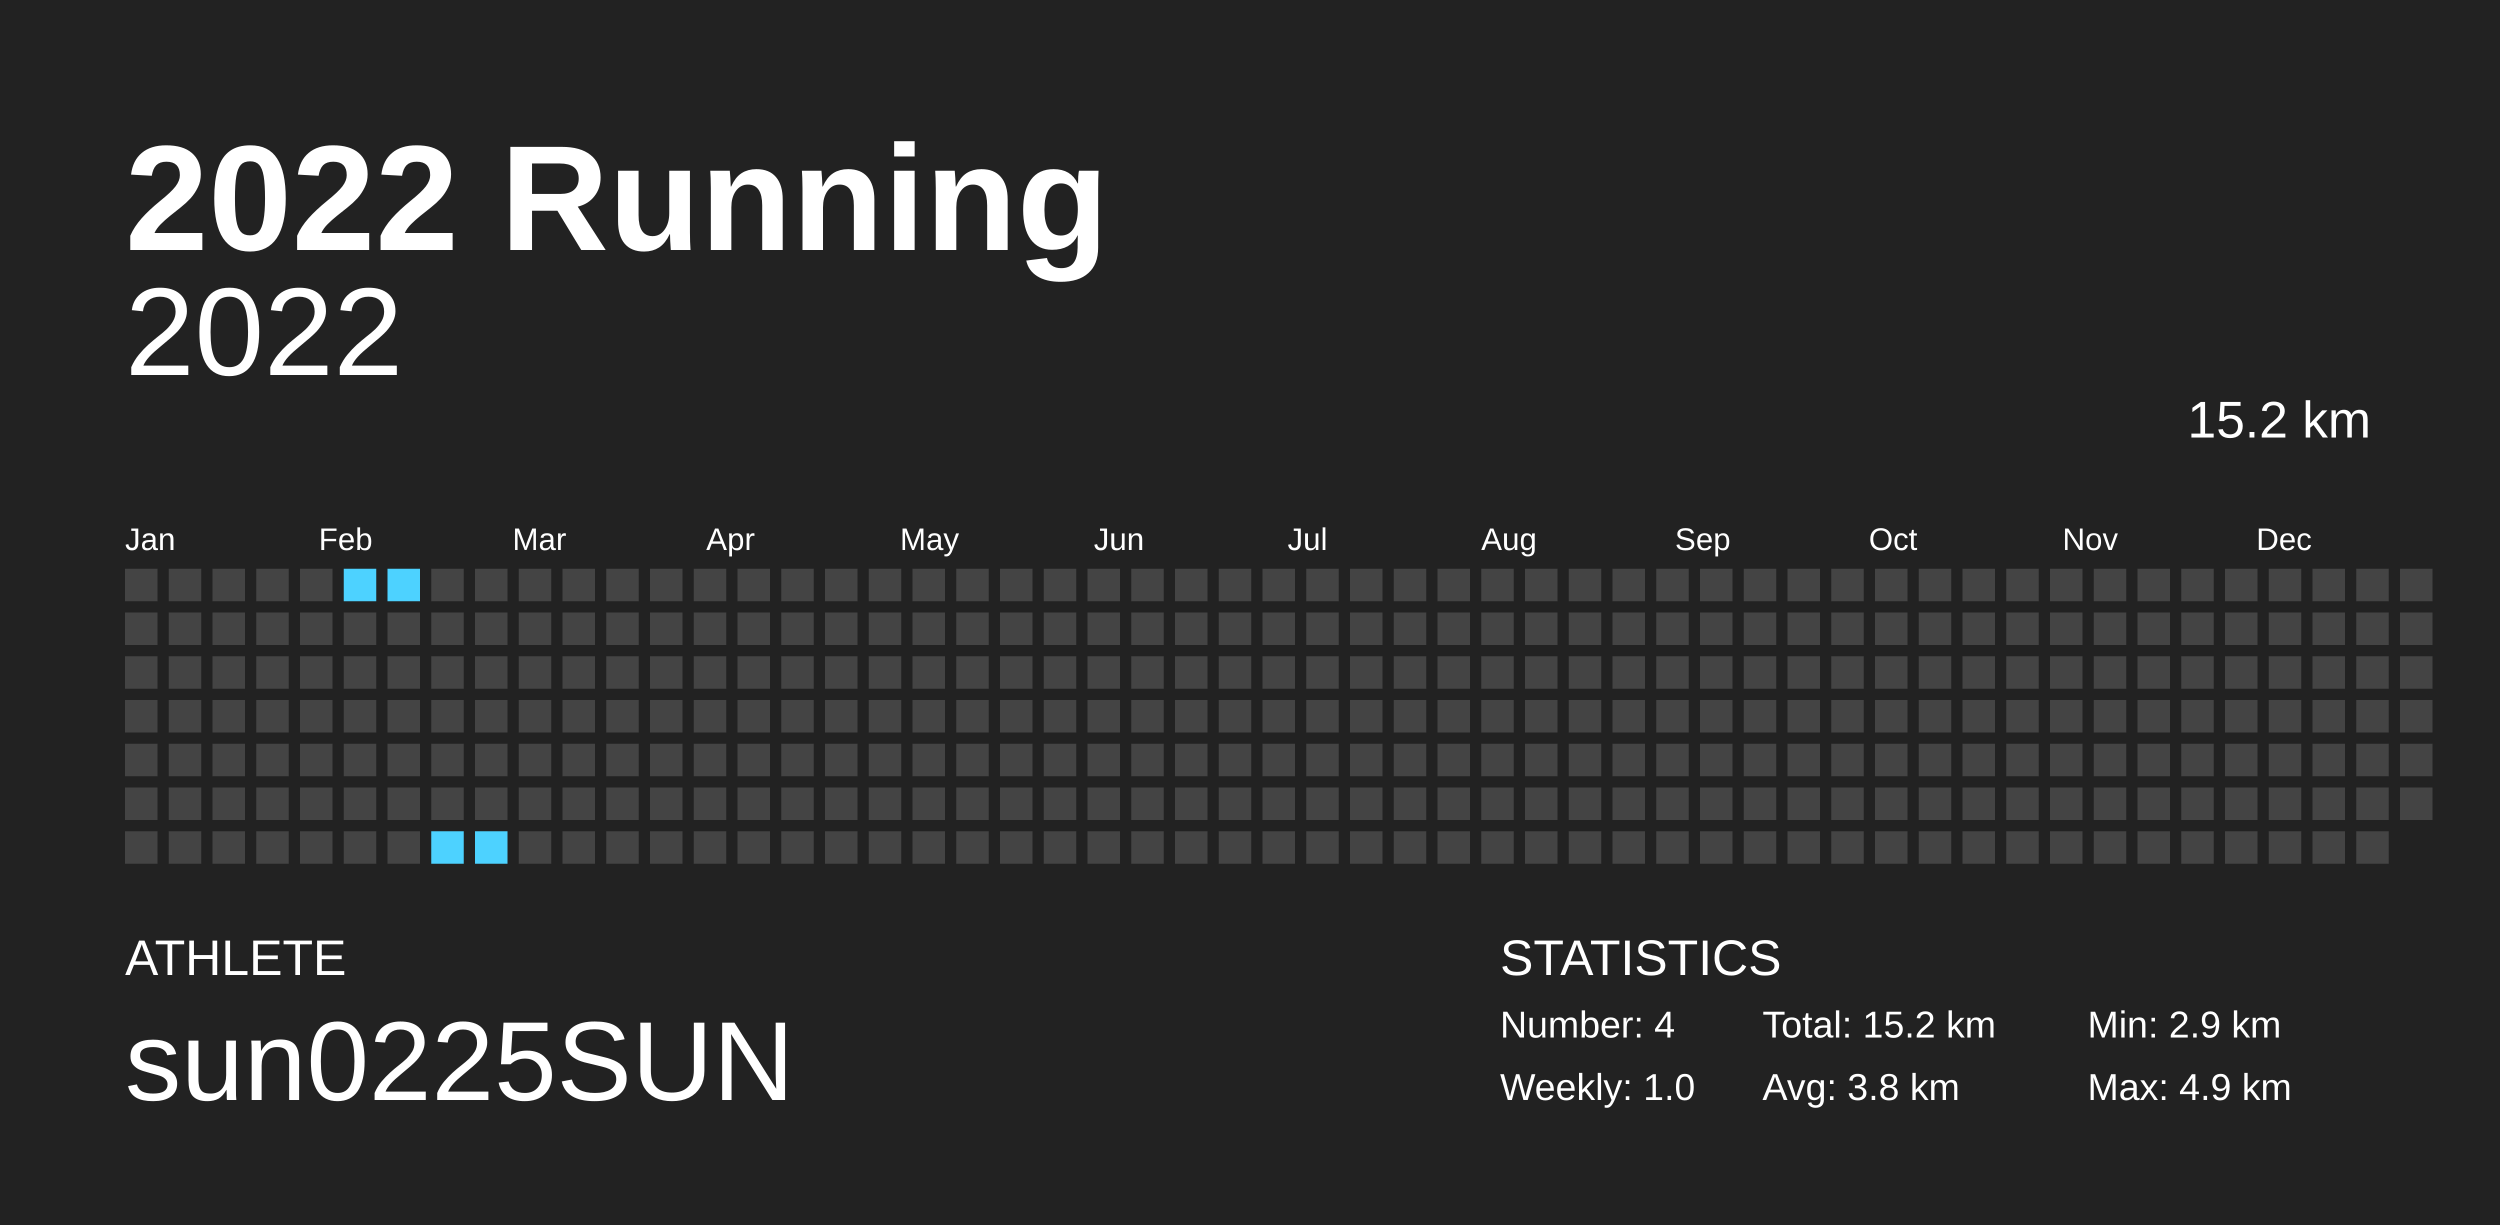
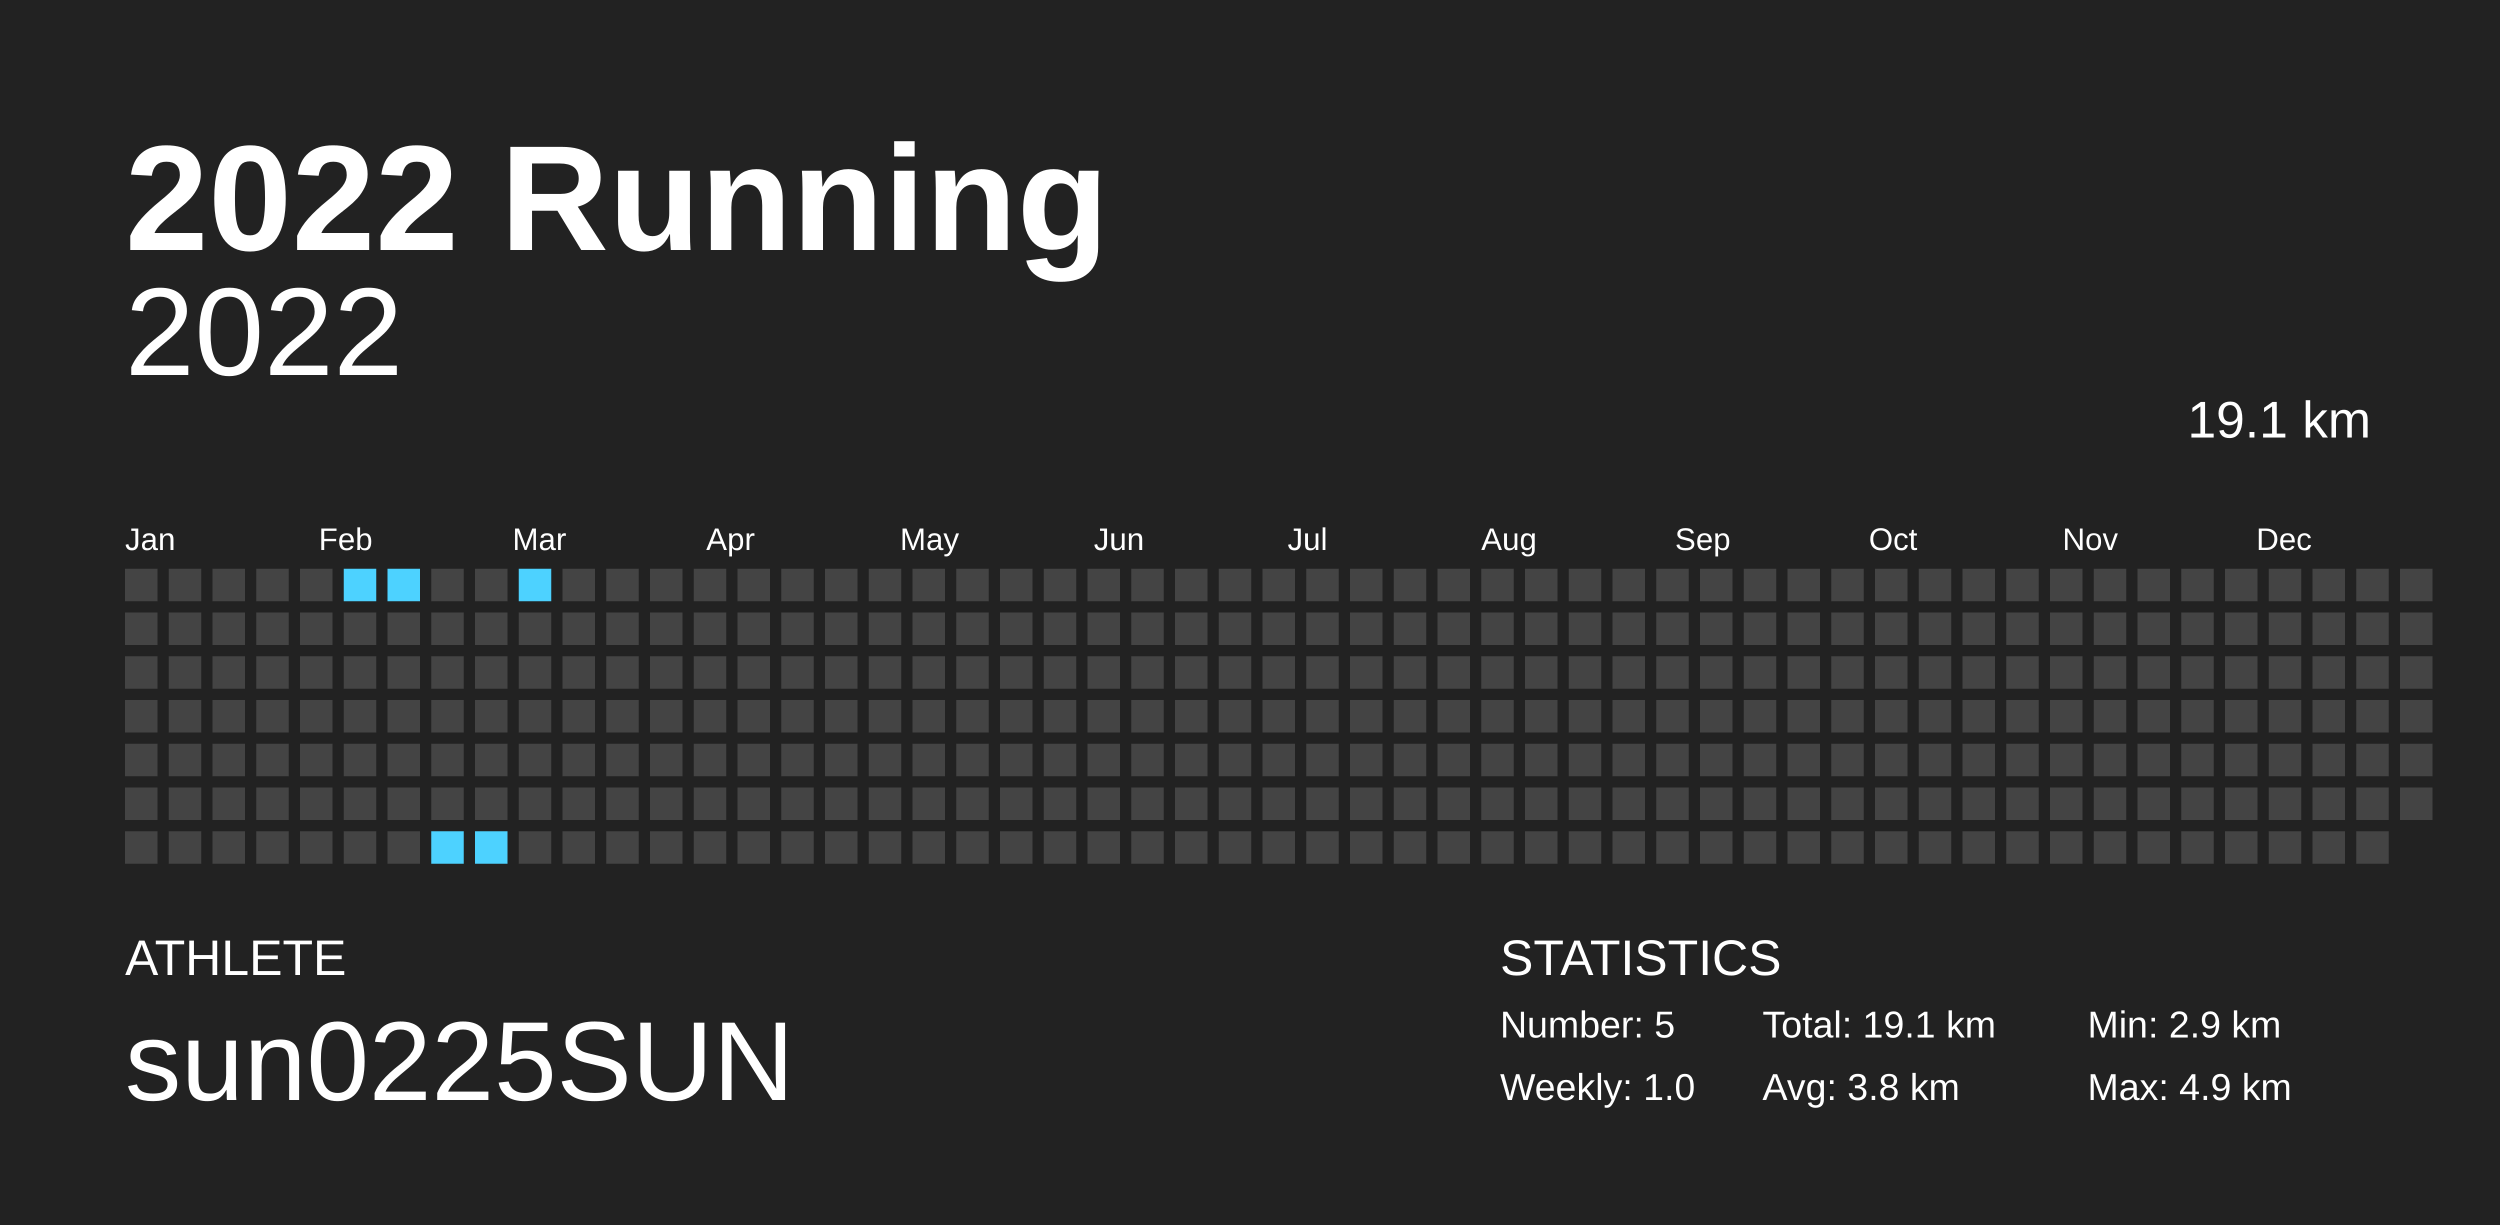
<svg xmlns="http://www.w3.org/2000/svg" baseProfile="full" height="98mm" version="1.1" viewBox="0,0,200,98" width="200mm">
  <defs />
  <rect fill="#222222" height="98" width="200" x="0" y="0" />
  <text fill="#FFFFFF" style="font-size:12px; font-family:Arial; font-weight:bold;" x="10" y="20">2022 Running</text>
  <text fill="#FFFFFF" style="font-size:4px; font-family:Arial" x="10" y="78">ATHLETE</text>
  <text fill="#FFFFFF" style="font-size:9px; font-family:Arial" x="10" y="88">sun0225SUN</text>
  <text fill="#FFFFFF" style="font-size:4px; font-family:Arial" x="120" y="78">STATISTICS</text>
-   <text fill="#FFFFFF" style="font-size:3px; font-family:Arial" x="120" y="83">Number: 4</text>
+   <text fill="#FFFFFF" style="font-size:3px; font-family:Arial" x="120" y="83">Number: 5</text>
  <text fill="#FFFFFF" style="font-size:3px; font-family:Arial" x="120" y="88">Weekly: 1.0</text>
-   <text fill="#FFFFFF" style="font-size:3px; font-family:Arial" x="141" y="83">Total: 15.2 km</text>
+   <text fill="#FFFFFF" style="font-size:3px; font-family:Arial" x="141" y="83">Total: 19.1 km</text>
  <text fill="#FFFFFF" style="font-size:3px; font-family:Arial" x="141" y="88">Avg: 3.8 km</text>
  <text fill="#FFFFFF" style="font-size:3px; font-family:Arial" x="167" y="83">Min: 2.9 km</text>
  <text fill="#FFFFFF" style="font-size:3px; font-family:Arial" x="167" y="88">Max: 4.9 km</text>
  <text alignment-baseline="hanging" fill="#FFFFFF" style="font-size:10.0px; font-family:Arial;" x="10" y="30">2022</text>
-   <text alignment-baseline="hanging" fill="#FFFFFF" style="font-size:4.125px; font-family:Arial;" x="175" y="35">15.2 km</text>
+   <text alignment-baseline="hanging" fill="#FFFFFF" style="font-size:4.125px; font-family:Arial;" x="175" y="35">19.1 km</text>
  <text fill="#FFFFFF" style="font-size:2.5px; font-family:Arial" x="10.0" y="44">Jan</text>
  <text fill="#FFFFFF" style="font-size:2.5px; font-family:Arial" x="25.5" y="44">Feb</text>
  <text fill="#FFFFFF" style="font-size:2.5px; font-family:Arial" x="41.0" y="44">Mar</text>
  <text fill="#FFFFFF" style="font-size:2.5px; font-family:Arial" x="56.5" y="44">Apr</text>
  <text fill="#FFFFFF" style="font-size:2.5px; font-family:Arial" x="72.0" y="44">May</text>
  <text fill="#FFFFFF" style="font-size:2.5px; font-family:Arial" x="87.5" y="44">Jun</text>
  <text fill="#FFFFFF" style="font-size:2.5px; font-family:Arial" x="103.0" y="44">Jul</text>
  <text fill="#FFFFFF" style="font-size:2.5px; font-family:Arial" x="118.5" y="44">Aug</text>
  <text fill="#FFFFFF" style="font-size:2.5px; font-family:Arial" x="134.0" y="44">Sep</text>
  <text fill="#FFFFFF" style="font-size:2.5px; font-family:Arial" x="149.5" y="44">Oct</text>
  <text fill="#FFFFFF" style="font-size:2.5px; font-family:Arial" x="165.0" y="44">Nov</text>
  <text fill="#FFFFFF" style="font-size:2.5px; font-family:Arial" x="180.5" y="44">Dec</text>
  <rect fill="#444444" height="2.6" width="2.6" x="10.0" y="45.5" />
  <rect fill="#444444" height="2.6" width="2.6" x="10.0" y="49.0" />
  <rect fill="#444444" height="2.6" width="2.6" x="10.0" y="52.5" />
  <rect fill="#444444" height="2.6" width="2.6" x="10.0" y="56.0" />
  <rect fill="#444444" height="2.6" width="2.6" x="10.0" y="59.5" />
  <rect fill="#444444" height="2.6" width="2.6" x="10.0" y="63.0" />
  <rect fill="#444444" height="2.6" width="2.6" x="10.0" y="66.5" />
  <rect fill="#444444" height="2.6" width="2.6" x="13.5" y="45.5" />
  <rect fill="#444444" height="2.6" width="2.6" x="13.5" y="49.0" />
  <rect fill="#444444" height="2.6" width="2.6" x="13.5" y="52.5" />
  <rect fill="#444444" height="2.6" width="2.6" x="13.5" y="56.0" />
  <rect fill="#444444" height="2.6" width="2.6" x="13.5" y="59.5" />
  <rect fill="#444444" height="2.6" width="2.6" x="13.5" y="63.0" />
  <rect fill="#444444" height="2.6" width="2.6" x="13.5" y="66.5" />
  <rect fill="#444444" height="2.6" width="2.6" x="17.0" y="45.5" />
  <rect fill="#444444" height="2.6" width="2.6" x="17.0" y="49.0" />
  <rect fill="#444444" height="2.6" width="2.6" x="17.0" y="52.5" />
  <rect fill="#444444" height="2.6" width="2.6" x="17.0" y="56.0" />
  <rect fill="#444444" height="2.6" width="2.6" x="17.0" y="59.5" />
  <rect fill="#444444" height="2.6" width="2.6" x="17.0" y="63.0" />
  <rect fill="#444444" height="2.6" width="2.6" x="17.0" y="66.5" />
  <rect fill="#444444" height="2.6" width="2.6" x="20.5" y="45.5" />
  <rect fill="#444444" height="2.6" width="2.6" x="20.5" y="49.0" />
  <rect fill="#444444" height="2.6" width="2.6" x="20.5" y="52.5" />
  <rect fill="#444444" height="2.6" width="2.6" x="20.5" y="56.0" />
  <rect fill="#444444" height="2.6" width="2.6" x="20.5" y="59.5" />
  <rect fill="#444444" height="2.6" width="2.6" x="20.5" y="63.0" />
  <rect fill="#444444" height="2.6" width="2.6" x="20.5" y="66.5" />
  <rect fill="#444444" height="2.6" width="2.6" x="24.0" y="45.5" />
  <rect fill="#444444" height="2.6" width="2.6" x="24.0" y="49.0" />
  <rect fill="#444444" height="2.6" width="2.6" x="24.0" y="52.5" />
  <rect fill="#444444" height="2.6" width="2.6" x="24.0" y="56.0" />
  <rect fill="#444444" height="2.6" width="2.6" x="24.0" y="59.5" />
  <rect fill="#444444" height="2.6" width="2.6" x="24.0" y="63.0" />
  <rect fill="#444444" height="2.6" width="2.6" x="24.0" y="66.5" />
  <rect fill="#4dd2ff" height="2.6" width="2.6" x="27.5" y="45.5" />
  <rect fill="#444444" height="2.6" width="2.6" x="27.5" y="49.0" />
  <rect fill="#444444" height="2.6" width="2.6" x="27.5" y="52.5" />
  <rect fill="#444444" height="2.6" width="2.6" x="27.5" y="56.0" />
  <rect fill="#444444" height="2.6" width="2.6" x="27.5" y="59.5" />
  <rect fill="#444444" height="2.6" width="2.6" x="27.5" y="63.0" />
  <rect fill="#444444" height="2.6" width="2.6" x="27.5" y="66.5" />
  <rect fill="#4dd2ff" height="2.6" width="2.6" x="31.0" y="45.5" />
  <rect fill="#444444" height="2.6" width="2.6" x="31.0" y="49.0" />
  <rect fill="#444444" height="2.6" width="2.6" x="31.0" y="52.5" />
  <rect fill="#444444" height="2.6" width="2.6" x="31.0" y="56.0" />
  <rect fill="#444444" height="2.6" width="2.6" x="31.0" y="59.5" />
  <rect fill="#444444" height="2.6" width="2.6" x="31.0" y="63.0" />
  <rect fill="#444444" height="2.6" width="2.6" x="31.0" y="66.5" />
  <rect fill="#444444" height="2.6" width="2.6" x="34.5" y="45.5" />
  <rect fill="#444444" height="2.6" width="2.6" x="34.5" y="49.0" />
  <rect fill="#444444" height="2.6" width="2.6" x="34.5" y="52.5" />
  <rect fill="#444444" height="2.6" width="2.6" x="34.5" y="56.0" />
  <rect fill="#444444" height="2.6" width="2.6" x="34.5" y="59.5" />
  <rect fill="#444444" height="2.6" width="2.6" x="34.5" y="63.0" />
  <rect fill="#4dd2ff" height="2.6" width="2.6" x="34.5" y="66.5" />
  <rect fill="#444444" height="2.6" width="2.6" x="38.0" y="45.5" />
  <rect fill="#444444" height="2.6" width="2.6" x="38.0" y="49.0" />
  <rect fill="#444444" height="2.6" width="2.6" x="38.0" y="52.5" />
  <rect fill="#444444" height="2.6" width="2.6" x="38.0" y="56.0" />
  <rect fill="#444444" height="2.6" width="2.6" x="38.0" y="59.5" />
  <rect fill="#444444" height="2.6" width="2.6" x="38.0" y="63.0" />
  <rect fill="#4dd2ff" height="2.6" width="2.6" x="38.0" y="66.5" />
-   <rect fill="#444444" height="2.6" width="2.6" x="41.5" y="45.5" />
+   <rect fill="#4dd2ff" height="2.6" width="2.6" x="41.5" y="45.5" />
  <rect fill="#444444" height="2.6" width="2.6" x="41.5" y="49.0" />
  <rect fill="#444444" height="2.6" width="2.6" x="41.5" y="52.5" />
  <rect fill="#444444" height="2.6" width="2.6" x="41.5" y="56.0" />
  <rect fill="#444444" height="2.6" width="2.6" x="41.5" y="59.5" />
  <rect fill="#444444" height="2.6" width="2.6" x="41.5" y="63.0" />
  <rect fill="#444444" height="2.6" width="2.6" x="41.5" y="66.5" />
  <rect fill="#444444" height="2.6" width="2.6" x="45.0" y="45.5" />
  <rect fill="#444444" height="2.6" width="2.6" x="45.0" y="49.0" />
  <rect fill="#444444" height="2.6" width="2.6" x="45.0" y="52.5" />
  <rect fill="#444444" height="2.6" width="2.6" x="45.0" y="56.0" />
  <rect fill="#444444" height="2.6" width="2.6" x="45.0" y="59.5" />
  <rect fill="#444444" height="2.6" width="2.6" x="45.0" y="63.0" />
  <rect fill="#444444" height="2.6" width="2.6" x="45.0" y="66.5" />
  <rect fill="#444444" height="2.6" width="2.6" x="48.5" y="45.5" />
  <rect fill="#444444" height="2.6" width="2.6" x="48.5" y="49.0" />
  <rect fill="#444444" height="2.6" width="2.6" x="48.5" y="52.5" />
  <rect fill="#444444" height="2.6" width="2.6" x="48.5" y="56.0" />
  <rect fill="#444444" height="2.6" width="2.6" x="48.5" y="59.5" />
  <rect fill="#444444" height="2.6" width="2.6" x="48.5" y="63.0" />
  <rect fill="#444444" height="2.6" width="2.6" x="48.5" y="66.5" />
  <rect fill="#444444" height="2.6" width="2.6" x="52.0" y="45.5" />
  <rect fill="#444444" height="2.6" width="2.6" x="52.0" y="49.0" />
  <rect fill="#444444" height="2.6" width="2.6" x="52.0" y="52.5" />
  <rect fill="#444444" height="2.6" width="2.6" x="52.0" y="56.0" />
  <rect fill="#444444" height="2.6" width="2.6" x="52.0" y="59.5" />
  <rect fill="#444444" height="2.6" width="2.6" x="52.0" y="63.0" />
  <rect fill="#444444" height="2.6" width="2.6" x="52.0" y="66.5" />
  <rect fill="#444444" height="2.6" width="2.6" x="55.5" y="45.5" />
  <rect fill="#444444" height="2.6" width="2.6" x="55.5" y="49.0" />
  <rect fill="#444444" height="2.6" width="2.6" x="55.5" y="52.5" />
  <rect fill="#444444" height="2.6" width="2.6" x="55.5" y="56.0" />
  <rect fill="#444444" height="2.6" width="2.6" x="55.5" y="59.5" />
  <rect fill="#444444" height="2.6" width="2.6" x="55.5" y="63.0" />
  <rect fill="#444444" height="2.6" width="2.6" x="55.5" y="66.5" />
  <rect fill="#444444" height="2.6" width="2.6" x="59.0" y="45.5" />
  <rect fill="#444444" height="2.6" width="2.6" x="59.0" y="49.0" />
  <rect fill="#444444" height="2.6" width="2.6" x="59.0" y="52.5" />
  <rect fill="#444444" height="2.6" width="2.6" x="59.0" y="56.0" />
  <rect fill="#444444" height="2.6" width="2.6" x="59.0" y="59.5" />
  <rect fill="#444444" height="2.6" width="2.6" x="59.0" y="63.0" />
  <rect fill="#444444" height="2.6" width="2.6" x="59.0" y="66.5" />
  <rect fill="#444444" height="2.6" width="2.6" x="62.5" y="45.5" />
  <rect fill="#444444" height="2.6" width="2.6" x="62.5" y="49.0" />
  <rect fill="#444444" height="2.6" width="2.6" x="62.5" y="52.5" />
  <rect fill="#444444" height="2.6" width="2.6" x="62.5" y="56.0" />
  <rect fill="#444444" height="2.6" width="2.6" x="62.5" y="59.5" />
  <rect fill="#444444" height="2.6" width="2.6" x="62.5" y="63.0" />
  <rect fill="#444444" height="2.6" width="2.6" x="62.5" y="66.5" />
  <rect fill="#444444" height="2.6" width="2.6" x="66.0" y="45.5" />
  <rect fill="#444444" height="2.6" width="2.6" x="66.0" y="49.0" />
  <rect fill="#444444" height="2.6" width="2.6" x="66.0" y="52.5" />
  <rect fill="#444444" height="2.6" width="2.6" x="66.0" y="56.0" />
  <rect fill="#444444" height="2.6" width="2.6" x="66.0" y="59.5" />
  <rect fill="#444444" height="2.6" width="2.6" x="66.0" y="63.0" />
  <rect fill="#444444" height="2.6" width="2.6" x="66.0" y="66.5" />
  <rect fill="#444444" height="2.6" width="2.6" x="69.5" y="45.5" />
  <rect fill="#444444" height="2.6" width="2.6" x="69.5" y="49.0" />
  <rect fill="#444444" height="2.6" width="2.6" x="69.5" y="52.5" />
  <rect fill="#444444" height="2.6" width="2.6" x="69.5" y="56.0" />
  <rect fill="#444444" height="2.6" width="2.6" x="69.5" y="59.5" />
  <rect fill="#444444" height="2.6" width="2.6" x="69.5" y="63.0" />
  <rect fill="#444444" height="2.6" width="2.6" x="69.5" y="66.5" />
  <rect fill="#444444" height="2.6" width="2.6" x="73.0" y="45.5" />
  <rect fill="#444444" height="2.6" width="2.6" x="73.0" y="49.0" />
  <rect fill="#444444" height="2.6" width="2.6" x="73.0" y="52.5" />
  <rect fill="#444444" height="2.6" width="2.6" x="73.0" y="56.0" />
  <rect fill="#444444" height="2.6" width="2.6" x="73.0" y="59.5" />
  <rect fill="#444444" height="2.6" width="2.6" x="73.0" y="63.0" />
  <rect fill="#444444" height="2.6" width="2.6" x="73.0" y="66.5" />
  <rect fill="#444444" height="2.6" width="2.6" x="76.5" y="45.5" />
  <rect fill="#444444" height="2.6" width="2.6" x="76.5" y="49.0" />
  <rect fill="#444444" height="2.6" width="2.6" x="76.5" y="52.5" />
  <rect fill="#444444" height="2.6" width="2.6" x="76.5" y="56.0" />
  <rect fill="#444444" height="2.6" width="2.6" x="76.5" y="59.5" />
  <rect fill="#444444" height="2.6" width="2.6" x="76.5" y="63.0" />
  <rect fill="#444444" height="2.6" width="2.6" x="76.5" y="66.5" />
  <rect fill="#444444" height="2.6" width="2.6" x="80.0" y="45.5" />
  <rect fill="#444444" height="2.6" width="2.6" x="80.0" y="49.0" />
  <rect fill="#444444" height="2.6" width="2.6" x="80.0" y="52.5" />
  <rect fill="#444444" height="2.6" width="2.6" x="80.0" y="56.0" />
  <rect fill="#444444" height="2.6" width="2.6" x="80.0" y="59.5" />
  <rect fill="#444444" height="2.6" width="2.6" x="80.0" y="63.0" />
  <rect fill="#444444" height="2.6" width="2.6" x="80.0" y="66.5" />
  <rect fill="#444444" height="2.6" width="2.6" x="83.5" y="45.5" />
  <rect fill="#444444" height="2.6" width="2.6" x="83.5" y="49.0" />
  <rect fill="#444444" height="2.6" width="2.6" x="83.5" y="52.5" />
  <rect fill="#444444" height="2.6" width="2.6" x="83.5" y="56.0" />
  <rect fill="#444444" height="2.6" width="2.6" x="83.5" y="59.5" />
  <rect fill="#444444" height="2.6" width="2.6" x="83.5" y="63.0" />
  <rect fill="#444444" height="2.6" width="2.6" x="83.5" y="66.5" />
  <rect fill="#444444" height="2.6" width="2.6" x="87.0" y="45.5" />
  <rect fill="#444444" height="2.6" width="2.6" x="87.0" y="49.0" />
  <rect fill="#444444" height="2.6" width="2.6" x="87.0" y="52.5" />
  <rect fill="#444444" height="2.6" width="2.6" x="87.0" y="56.0" />
  <rect fill="#444444" height="2.6" width="2.6" x="87.0" y="59.5" />
  <rect fill="#444444" height="2.6" width="2.6" x="87.0" y="63.0" />
  <rect fill="#444444" height="2.6" width="2.6" x="87.0" y="66.5" />
  <rect fill="#444444" height="2.6" width="2.6" x="90.5" y="45.5" />
  <rect fill="#444444" height="2.6" width="2.6" x="90.5" y="49.0" />
  <rect fill="#444444" height="2.6" width="2.6" x="90.5" y="52.5" />
  <rect fill="#444444" height="2.6" width="2.6" x="90.5" y="56.0" />
  <rect fill="#444444" height="2.6" width="2.6" x="90.5" y="59.5" />
  <rect fill="#444444" height="2.6" width="2.6" x="90.5" y="63.0" />
  <rect fill="#444444" height="2.6" width="2.6" x="90.5" y="66.5" />
  <rect fill="#444444" height="2.6" width="2.6" x="94.0" y="45.5" />
  <rect fill="#444444" height="2.6" width="2.6" x="94.0" y="49.0" />
  <rect fill="#444444" height="2.6" width="2.6" x="94.0" y="52.5" />
  <rect fill="#444444" height="2.6" width="2.6" x="94.0" y="56.0" />
  <rect fill="#444444" height="2.6" width="2.6" x="94.0" y="59.5" />
  <rect fill="#444444" height="2.6" width="2.6" x="94.0" y="63.0" />
  <rect fill="#444444" height="2.6" width="2.6" x="94.0" y="66.5" />
  <rect fill="#444444" height="2.6" width="2.6" x="97.5" y="45.5" />
  <rect fill="#444444" height="2.6" width="2.6" x="97.5" y="49.0" />
  <rect fill="#444444" height="2.6" width="2.6" x="97.5" y="52.5" />
  <rect fill="#444444" height="2.6" width="2.6" x="97.5" y="56.0" />
  <rect fill="#444444" height="2.6" width="2.6" x="97.5" y="59.5" />
  <rect fill="#444444" height="2.6" width="2.6" x="97.5" y="63.0" />
  <rect fill="#444444" height="2.6" width="2.6" x="97.5" y="66.5" />
  <rect fill="#444444" height="2.6" width="2.6" x="101.0" y="45.5" />
  <rect fill="#444444" height="2.6" width="2.6" x="101.0" y="49.0" />
  <rect fill="#444444" height="2.6" width="2.6" x="101.0" y="52.5" />
  <rect fill="#444444" height="2.6" width="2.6" x="101.0" y="56.0" />
  <rect fill="#444444" height="2.6" width="2.6" x="101.0" y="59.5" />
  <rect fill="#444444" height="2.6" width="2.6" x="101.0" y="63.0" />
  <rect fill="#444444" height="2.6" width="2.6" x="101.0" y="66.5" />
  <rect fill="#444444" height="2.6" width="2.6" x="104.5" y="45.5" />
  <rect fill="#444444" height="2.6" width="2.6" x="104.5" y="49.0" />
  <rect fill="#444444" height="2.6" width="2.6" x="104.5" y="52.5" />
  <rect fill="#444444" height="2.6" width="2.6" x="104.5" y="56.0" />
  <rect fill="#444444" height="2.6" width="2.6" x="104.5" y="59.5" />
  <rect fill="#444444" height="2.6" width="2.6" x="104.5" y="63.0" />
  <rect fill="#444444" height="2.6" width="2.6" x="104.5" y="66.5" />
  <rect fill="#444444" height="2.6" width="2.6" x="108.0" y="45.5" />
  <rect fill="#444444" height="2.6" width="2.6" x="108.0" y="49.0" />
  <rect fill="#444444" height="2.6" width="2.6" x="108.0" y="52.5" />
  <rect fill="#444444" height="2.6" width="2.6" x="108.0" y="56.0" />
  <rect fill="#444444" height="2.6" width="2.6" x="108.0" y="59.5" />
  <rect fill="#444444" height="2.6" width="2.6" x="108.0" y="63.0" />
  <rect fill="#444444" height="2.6" width="2.6" x="108.0" y="66.5" />
  <rect fill="#444444" height="2.6" width="2.6" x="111.5" y="45.5" />
  <rect fill="#444444" height="2.6" width="2.6" x="111.5" y="49.0" />
  <rect fill="#444444" height="2.6" width="2.6" x="111.5" y="52.5" />
  <rect fill="#444444" height="2.6" width="2.6" x="111.5" y="56.0" />
  <rect fill="#444444" height="2.6" width="2.6" x="111.5" y="59.5" />
  <rect fill="#444444" height="2.6" width="2.6" x="111.5" y="63.0" />
  <rect fill="#444444" height="2.6" width="2.6" x="111.5" y="66.5" />
  <rect fill="#444444" height="2.6" width="2.6" x="115.0" y="45.5" />
  <rect fill="#444444" height="2.6" width="2.6" x="115.0" y="49.0" />
  <rect fill="#444444" height="2.6" width="2.6" x="115.0" y="52.5" />
  <rect fill="#444444" height="2.6" width="2.6" x="115.0" y="56.0" />
  <rect fill="#444444" height="2.6" width="2.6" x="115.0" y="59.5" />
  <rect fill="#444444" height="2.6" width="2.6" x="115.0" y="63.0" />
  <rect fill="#444444" height="2.6" width="2.6" x="115.0" y="66.5" />
  <rect fill="#444444" height="2.6" width="2.6" x="118.5" y="45.5" />
  <rect fill="#444444" height="2.6" width="2.6" x="118.5" y="49.0" />
  <rect fill="#444444" height="2.6" width="2.6" x="118.5" y="52.5" />
  <rect fill="#444444" height="2.6" width="2.6" x="118.5" y="56.0" />
  <rect fill="#444444" height="2.6" width="2.6" x="118.5" y="59.5" />
  <rect fill="#444444" height="2.6" width="2.6" x="118.5" y="63.0" />
  <rect fill="#444444" height="2.6" width="2.6" x="118.5" y="66.5" />
  <rect fill="#444444" height="2.6" width="2.6" x="122.0" y="45.5" />
  <rect fill="#444444" height="2.6" width="2.6" x="122.0" y="49.0" />
  <rect fill="#444444" height="2.6" width="2.6" x="122.0" y="52.5" />
  <rect fill="#444444" height="2.6" width="2.6" x="122.0" y="56.0" />
  <rect fill="#444444" height="2.6" width="2.6" x="122.0" y="59.5" />
  <rect fill="#444444" height="2.6" width="2.6" x="122.0" y="63.0" />
  <rect fill="#444444" height="2.6" width="2.6" x="122.0" y="66.5" />
  <rect fill="#444444" height="2.6" width="2.6" x="125.5" y="45.5" />
  <rect fill="#444444" height="2.6" width="2.6" x="125.5" y="49.0" />
  <rect fill="#444444" height="2.6" width="2.6" x="125.5" y="52.5" />
  <rect fill="#444444" height="2.6" width="2.6" x="125.5" y="56.0" />
  <rect fill="#444444" height="2.6" width="2.6" x="125.5" y="59.5" />
  <rect fill="#444444" height="2.6" width="2.6" x="125.5" y="63.0" />
  <rect fill="#444444" height="2.6" width="2.6" x="125.5" y="66.5" />
  <rect fill="#444444" height="2.6" width="2.6" x="129.0" y="45.5" />
  <rect fill="#444444" height="2.6" width="2.6" x="129.0" y="49.0" />
  <rect fill="#444444" height="2.6" width="2.6" x="129.0" y="52.5" />
  <rect fill="#444444" height="2.6" width="2.6" x="129.0" y="56.0" />
  <rect fill="#444444" height="2.6" width="2.6" x="129.0" y="59.5" />
  <rect fill="#444444" height="2.6" width="2.6" x="129.0" y="63.0" />
  <rect fill="#444444" height="2.6" width="2.6" x="129.0" y="66.5" />
  <rect fill="#444444" height="2.6" width="2.6" x="132.5" y="45.5" />
  <rect fill="#444444" height="2.6" width="2.6" x="132.5" y="49.0" />
  <rect fill="#444444" height="2.6" width="2.6" x="132.5" y="52.5" />
  <rect fill="#444444" height="2.6" width="2.6" x="132.5" y="56.0" />
  <rect fill="#444444" height="2.6" width="2.6" x="132.5" y="59.5" />
  <rect fill="#444444" height="2.6" width="2.6" x="132.5" y="63.0" />
  <rect fill="#444444" height="2.6" width="2.6" x="132.5" y="66.5" />
  <rect fill="#444444" height="2.6" width="2.6" x="136.0" y="45.5" />
  <rect fill="#444444" height="2.6" width="2.6" x="136.0" y="49.0" />
  <rect fill="#444444" height="2.6" width="2.6" x="136.0" y="52.5" />
  <rect fill="#444444" height="2.6" width="2.6" x="136.0" y="56.0" />
  <rect fill="#444444" height="2.6" width="2.6" x="136.0" y="59.5" />
  <rect fill="#444444" height="2.6" width="2.6" x="136.0" y="63.0" />
  <rect fill="#444444" height="2.6" width="2.6" x="136.0" y="66.5" />
  <rect fill="#444444" height="2.6" width="2.6" x="139.5" y="45.5" />
  <rect fill="#444444" height="2.6" width="2.6" x="139.5" y="49.0" />
  <rect fill="#444444" height="2.6" width="2.6" x="139.5" y="52.5" />
  <rect fill="#444444" height="2.6" width="2.6" x="139.5" y="56.0" />
  <rect fill="#444444" height="2.6" width="2.6" x="139.5" y="59.5" />
  <rect fill="#444444" height="2.6" width="2.6" x="139.5" y="63.0" />
  <rect fill="#444444" height="2.6" width="2.6" x="139.5" y="66.5" />
  <rect fill="#444444" height="2.6" width="2.6" x="143.0" y="45.5" />
  <rect fill="#444444" height="2.6" width="2.6" x="143.0" y="49.0" />
  <rect fill="#444444" height="2.6" width="2.6" x="143.0" y="52.5" />
  <rect fill="#444444" height="2.6" width="2.6" x="143.0" y="56.0" />
  <rect fill="#444444" height="2.6" width="2.6" x="143.0" y="59.5" />
  <rect fill="#444444" height="2.6" width="2.6" x="143.0" y="63.0" />
  <rect fill="#444444" height="2.6" width="2.6" x="143.0" y="66.5" />
  <rect fill="#444444" height="2.6" width="2.6" x="146.5" y="45.5" />
  <rect fill="#444444" height="2.6" width="2.6" x="146.5" y="49.0" />
  <rect fill="#444444" height="2.6" width="2.6" x="146.5" y="52.5" />
  <rect fill="#444444" height="2.6" width="2.6" x="146.5" y="56.0" />
  <rect fill="#444444" height="2.6" width="2.6" x="146.5" y="59.5" />
  <rect fill="#444444" height="2.6" width="2.6" x="146.5" y="63.0" />
  <rect fill="#444444" height="2.6" width="2.6" x="146.5" y="66.5" />
  <rect fill="#444444" height="2.6" width="2.6" x="150.0" y="45.5" />
  <rect fill="#444444" height="2.6" width="2.6" x="150.0" y="49.0" />
  <rect fill="#444444" height="2.6" width="2.6" x="150.0" y="52.5" />
  <rect fill="#444444" height="2.6" width="2.6" x="150.0" y="56.0" />
  <rect fill="#444444" height="2.6" width="2.6" x="150.0" y="59.5" />
  <rect fill="#444444" height="2.6" width="2.6" x="150.0" y="63.0" />
  <rect fill="#444444" height="2.6" width="2.6" x="150.0" y="66.5" />
  <rect fill="#444444" height="2.6" width="2.6" x="153.5" y="45.5" />
  <rect fill="#444444" height="2.6" width="2.6" x="153.5" y="49.0" />
  <rect fill="#444444" height="2.6" width="2.6" x="153.5" y="52.5" />
  <rect fill="#444444" height="2.6" width="2.6" x="153.5" y="56.0" />
  <rect fill="#444444" height="2.6" width="2.6" x="153.5" y="59.5" />
  <rect fill="#444444" height="2.6" width="2.6" x="153.5" y="63.0" />
  <rect fill="#444444" height="2.6" width="2.6" x="153.5" y="66.5" />
  <rect fill="#444444" height="2.6" width="2.6" x="157.0" y="45.5" />
  <rect fill="#444444" height="2.6" width="2.6" x="157.0" y="49.0" />
  <rect fill="#444444" height="2.6" width="2.6" x="157.0" y="52.5" />
  <rect fill="#444444" height="2.6" width="2.6" x="157.0" y="56.0" />
  <rect fill="#444444" height="2.6" width="2.6" x="157.0" y="59.5" />
  <rect fill="#444444" height="2.6" width="2.6" x="157.0" y="63.0" />
  <rect fill="#444444" height="2.6" width="2.6" x="157.0" y="66.5" />
  <rect fill="#444444" height="2.6" width="2.6" x="160.5" y="45.5" />
  <rect fill="#444444" height="2.6" width="2.6" x="160.5" y="49.0" />
  <rect fill="#444444" height="2.6" width="2.6" x="160.5" y="52.5" />
  <rect fill="#444444" height="2.6" width="2.6" x="160.5" y="56.0" />
  <rect fill="#444444" height="2.6" width="2.6" x="160.5" y="59.5" />
  <rect fill="#444444" height="2.6" width="2.6" x="160.5" y="63.0" />
  <rect fill="#444444" height="2.6" width="2.6" x="160.5" y="66.5" />
  <rect fill="#444444" height="2.6" width="2.6" x="164.0" y="45.5" />
  <rect fill="#444444" height="2.6" width="2.6" x="164.0" y="49.0" />
  <rect fill="#444444" height="2.6" width="2.6" x="164.0" y="52.5" />
  <rect fill="#444444" height="2.6" width="2.6" x="164.0" y="56.0" />
  <rect fill="#444444" height="2.6" width="2.6" x="164.0" y="59.5" />
  <rect fill="#444444" height="2.6" width="2.6" x="164.0" y="63.0" />
  <rect fill="#444444" height="2.6" width="2.6" x="164.0" y="66.5" />
  <rect fill="#444444" height="2.6" width="2.6" x="167.5" y="45.5" />
  <rect fill="#444444" height="2.6" width="2.6" x="167.5" y="49.0" />
  <rect fill="#444444" height="2.6" width="2.6" x="167.5" y="52.5" />
  <rect fill="#444444" height="2.6" width="2.6" x="167.5" y="56.0" />
  <rect fill="#444444" height="2.6" width="2.6" x="167.5" y="59.5" />
  <rect fill="#444444" height="2.6" width="2.6" x="167.5" y="63.0" />
  <rect fill="#444444" height="2.6" width="2.6" x="167.5" y="66.5" />
  <rect fill="#444444" height="2.6" width="2.6" x="171.0" y="45.5" />
  <rect fill="#444444" height="2.6" width="2.6" x="171.0" y="49.0" />
  <rect fill="#444444" height="2.6" width="2.6" x="171.0" y="52.5" />
  <rect fill="#444444" height="2.6" width="2.6" x="171.0" y="56.0" />
  <rect fill="#444444" height="2.6" width="2.6" x="171.0" y="59.5" />
  <rect fill="#444444" height="2.6" width="2.6" x="171.0" y="63.0" />
  <rect fill="#444444" height="2.6" width="2.6" x="171.0" y="66.5" />
  <rect fill="#444444" height="2.6" width="2.6" x="174.5" y="45.5" />
  <rect fill="#444444" height="2.6" width="2.6" x="174.5" y="49.0" />
  <rect fill="#444444" height="2.6" width="2.6" x="174.5" y="52.5" />
  <rect fill="#444444" height="2.6" width="2.6" x="174.5" y="56.0" />
  <rect fill="#444444" height="2.6" width="2.6" x="174.5" y="59.5" />
  <rect fill="#444444" height="2.6" width="2.6" x="174.5" y="63.0" />
  <rect fill="#444444" height="2.6" width="2.6" x="174.5" y="66.5" />
  <rect fill="#444444" height="2.6" width="2.6" x="178.0" y="45.5" />
  <rect fill="#444444" height="2.6" width="2.6" x="178.0" y="49.0" />
  <rect fill="#444444" height="2.6" width="2.6" x="178.0" y="52.5" />
  <rect fill="#444444" height="2.6" width="2.6" x="178.0" y="56.0" />
  <rect fill="#444444" height="2.6" width="2.6" x="178.0" y="59.5" />
  <rect fill="#444444" height="2.6" width="2.6" x="178.0" y="63.0" />
  <rect fill="#444444" height="2.6" width="2.6" x="178.0" y="66.5" />
  <rect fill="#444444" height="2.6" width="2.6" x="181.5" y="45.5" />
  <rect fill="#444444" height="2.6" width="2.6" x="181.5" y="49.0" />
  <rect fill="#444444" height="2.6" width="2.6" x="181.5" y="52.5" />
  <rect fill="#444444" height="2.6" width="2.6" x="181.5" y="56.0" />
  <rect fill="#444444" height="2.6" width="2.6" x="181.5" y="59.5" />
  <rect fill="#444444" height="2.6" width="2.6" x="181.5" y="63.0" />
  <rect fill="#444444" height="2.6" width="2.6" x="181.5" y="66.5" />
  <rect fill="#444444" height="2.6" width="2.6" x="185.0" y="45.5" />
  <rect fill="#444444" height="2.6" width="2.6" x="185.0" y="49.0" />
  <rect fill="#444444" height="2.6" width="2.6" x="185.0" y="52.5" />
  <rect fill="#444444" height="2.6" width="2.6" x="185.0" y="56.0" />
  <rect fill="#444444" height="2.6" width="2.6" x="185.0" y="59.5" />
  <rect fill="#444444" height="2.6" width="2.6" x="185.0" y="63.0" />
  <rect fill="#444444" height="2.6" width="2.6" x="185.0" y="66.5" />
  <rect fill="#444444" height="2.6" width="2.6" x="188.5" y="45.5" />
  <rect fill="#444444" height="2.6" width="2.6" x="188.5" y="49.0" />
  <rect fill="#444444" height="2.6" width="2.6" x="188.5" y="52.5" />
  <rect fill="#444444" height="2.6" width="2.6" x="188.5" y="56.0" />
  <rect fill="#444444" height="2.6" width="2.6" x="188.5" y="59.5" />
  <rect fill="#444444" height="2.6" width="2.6" x="188.5" y="63.0" />
  <rect fill="#444444" height="2.6" width="2.6" x="188.5" y="66.5" />
  <rect fill="#444444" height="2.6" width="2.6" x="192.0" y="45.5" />
  <rect fill="#444444" height="2.6" width="2.6" x="192.0" y="49.0" />
  <rect fill="#444444" height="2.6" width="2.6" x="192.0" y="52.5" />
  <rect fill="#444444" height="2.6" width="2.6" x="192.0" y="56.0" />
  <rect fill="#444444" height="2.6" width="2.6" x="192.0" y="59.5" />
  <rect fill="#444444" height="2.6" width="2.6" x="192.0" y="63.0" />
</svg>
